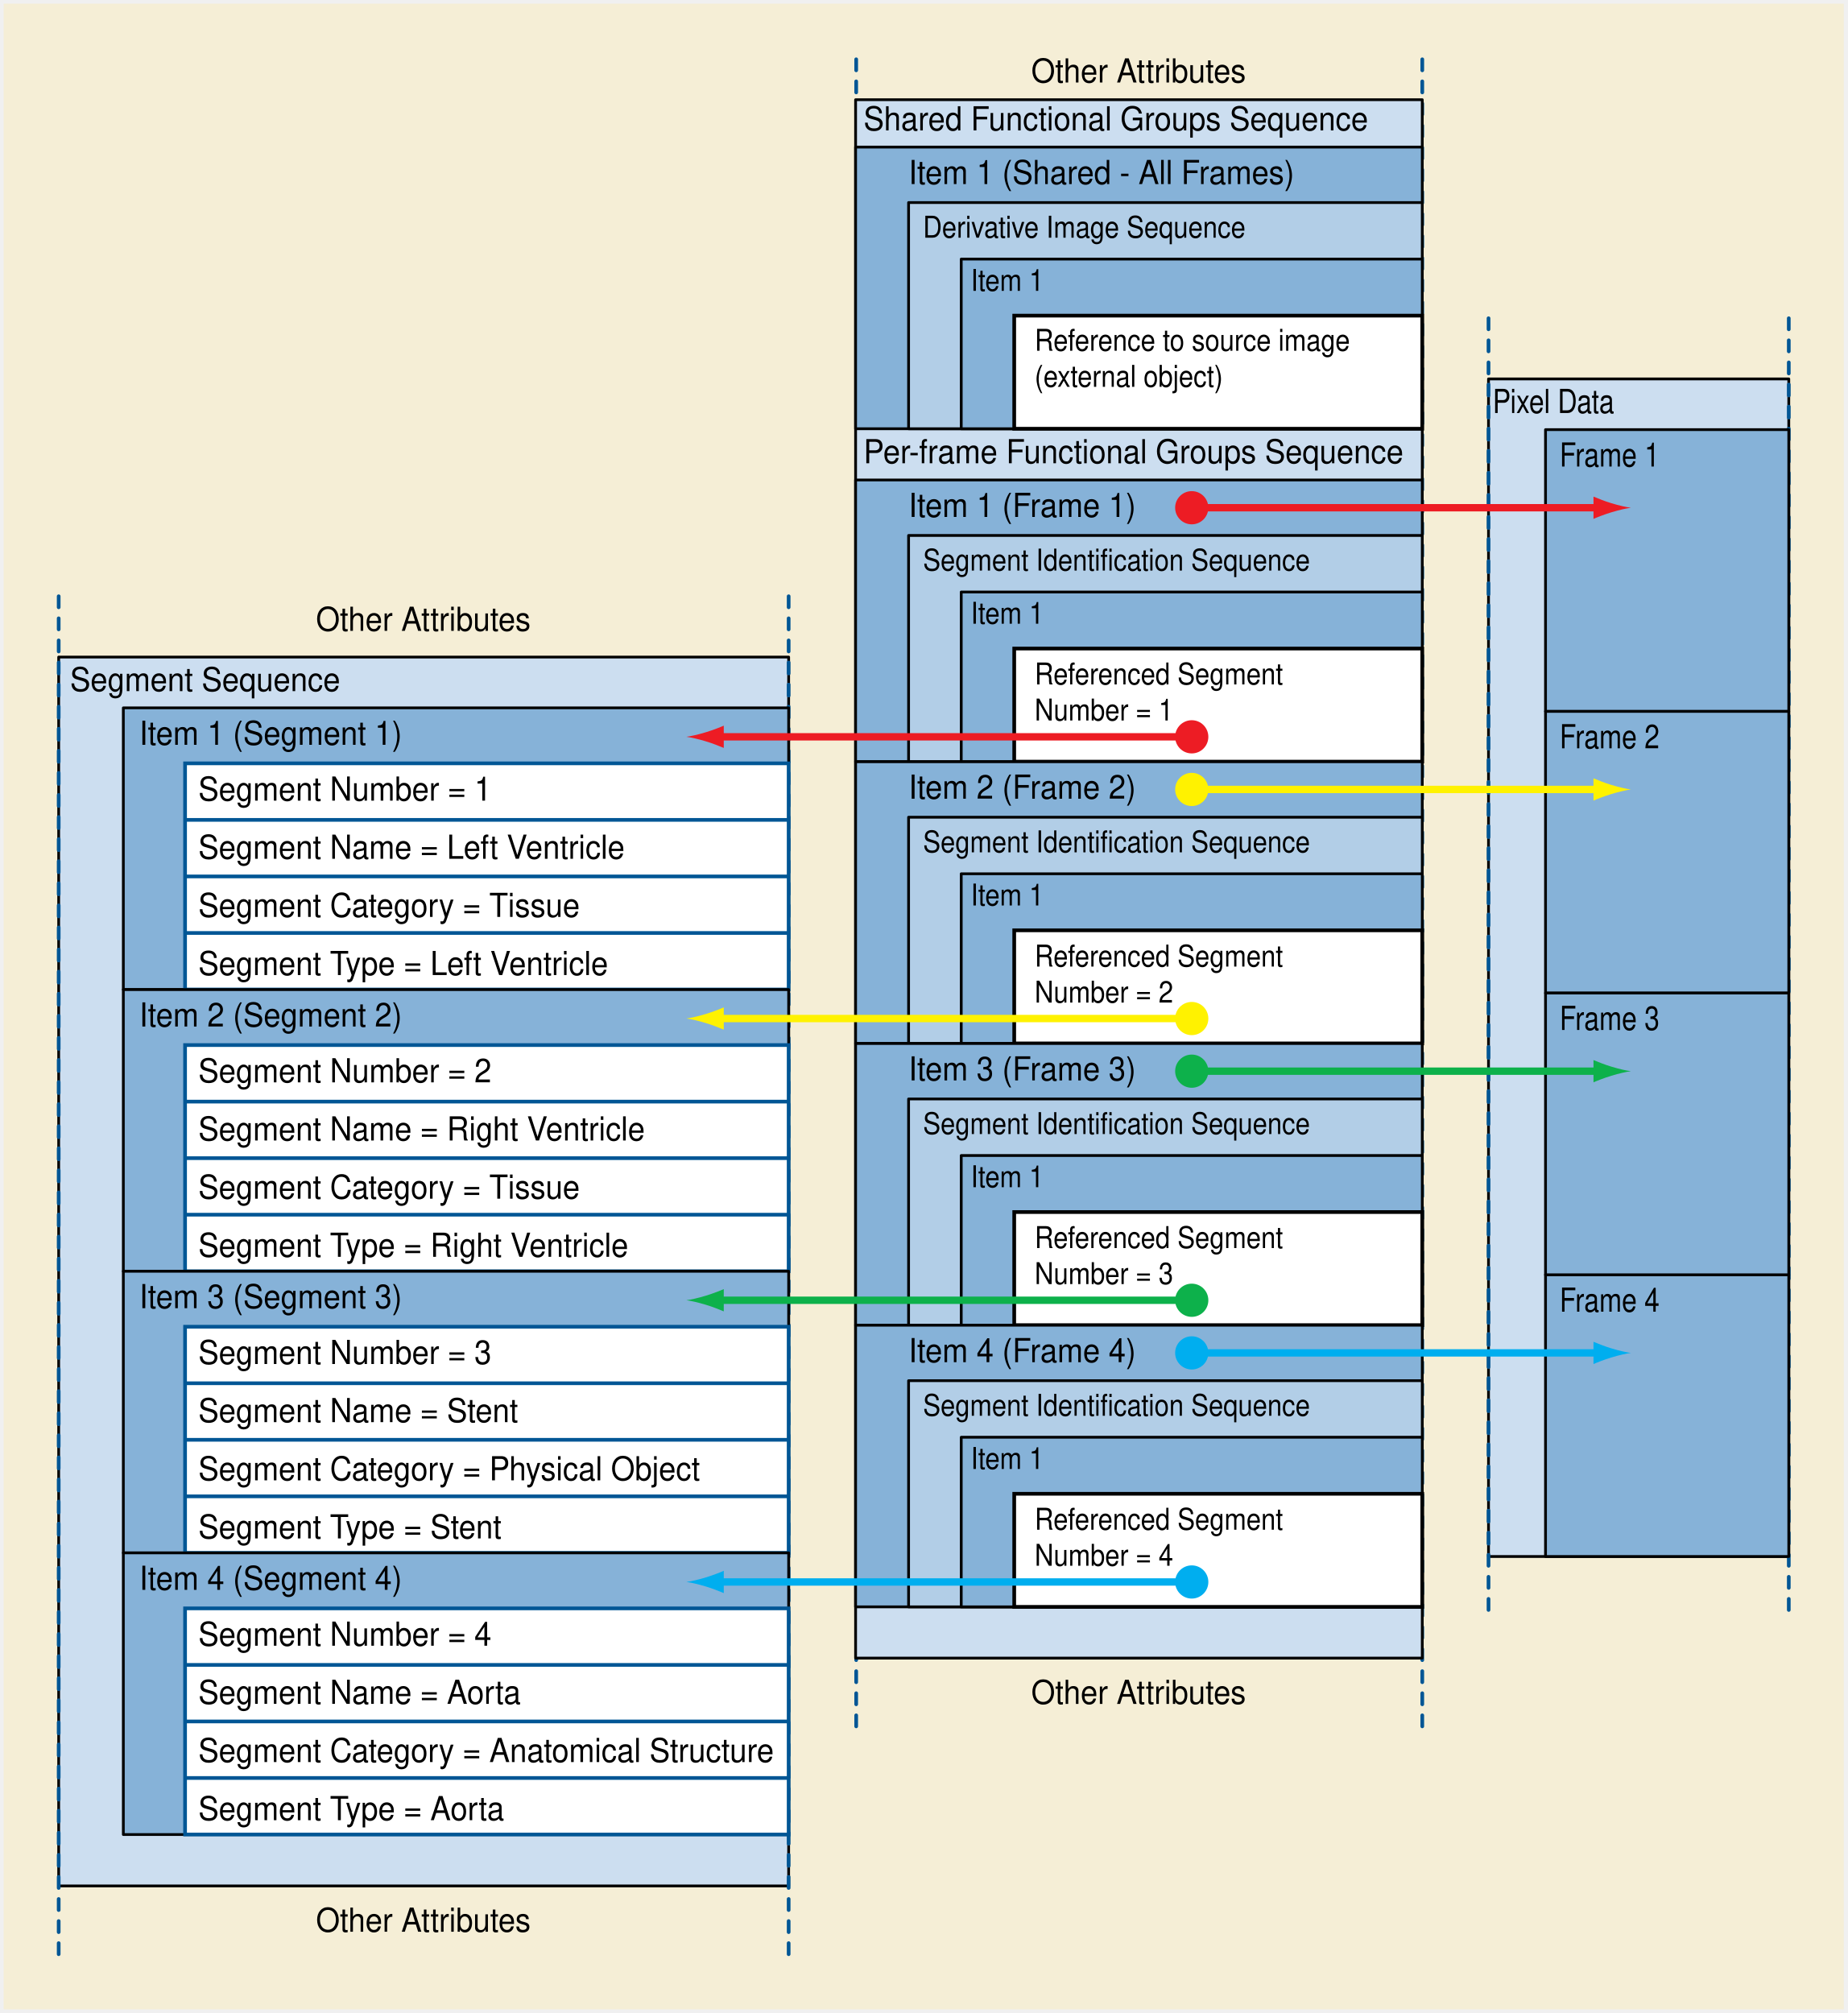
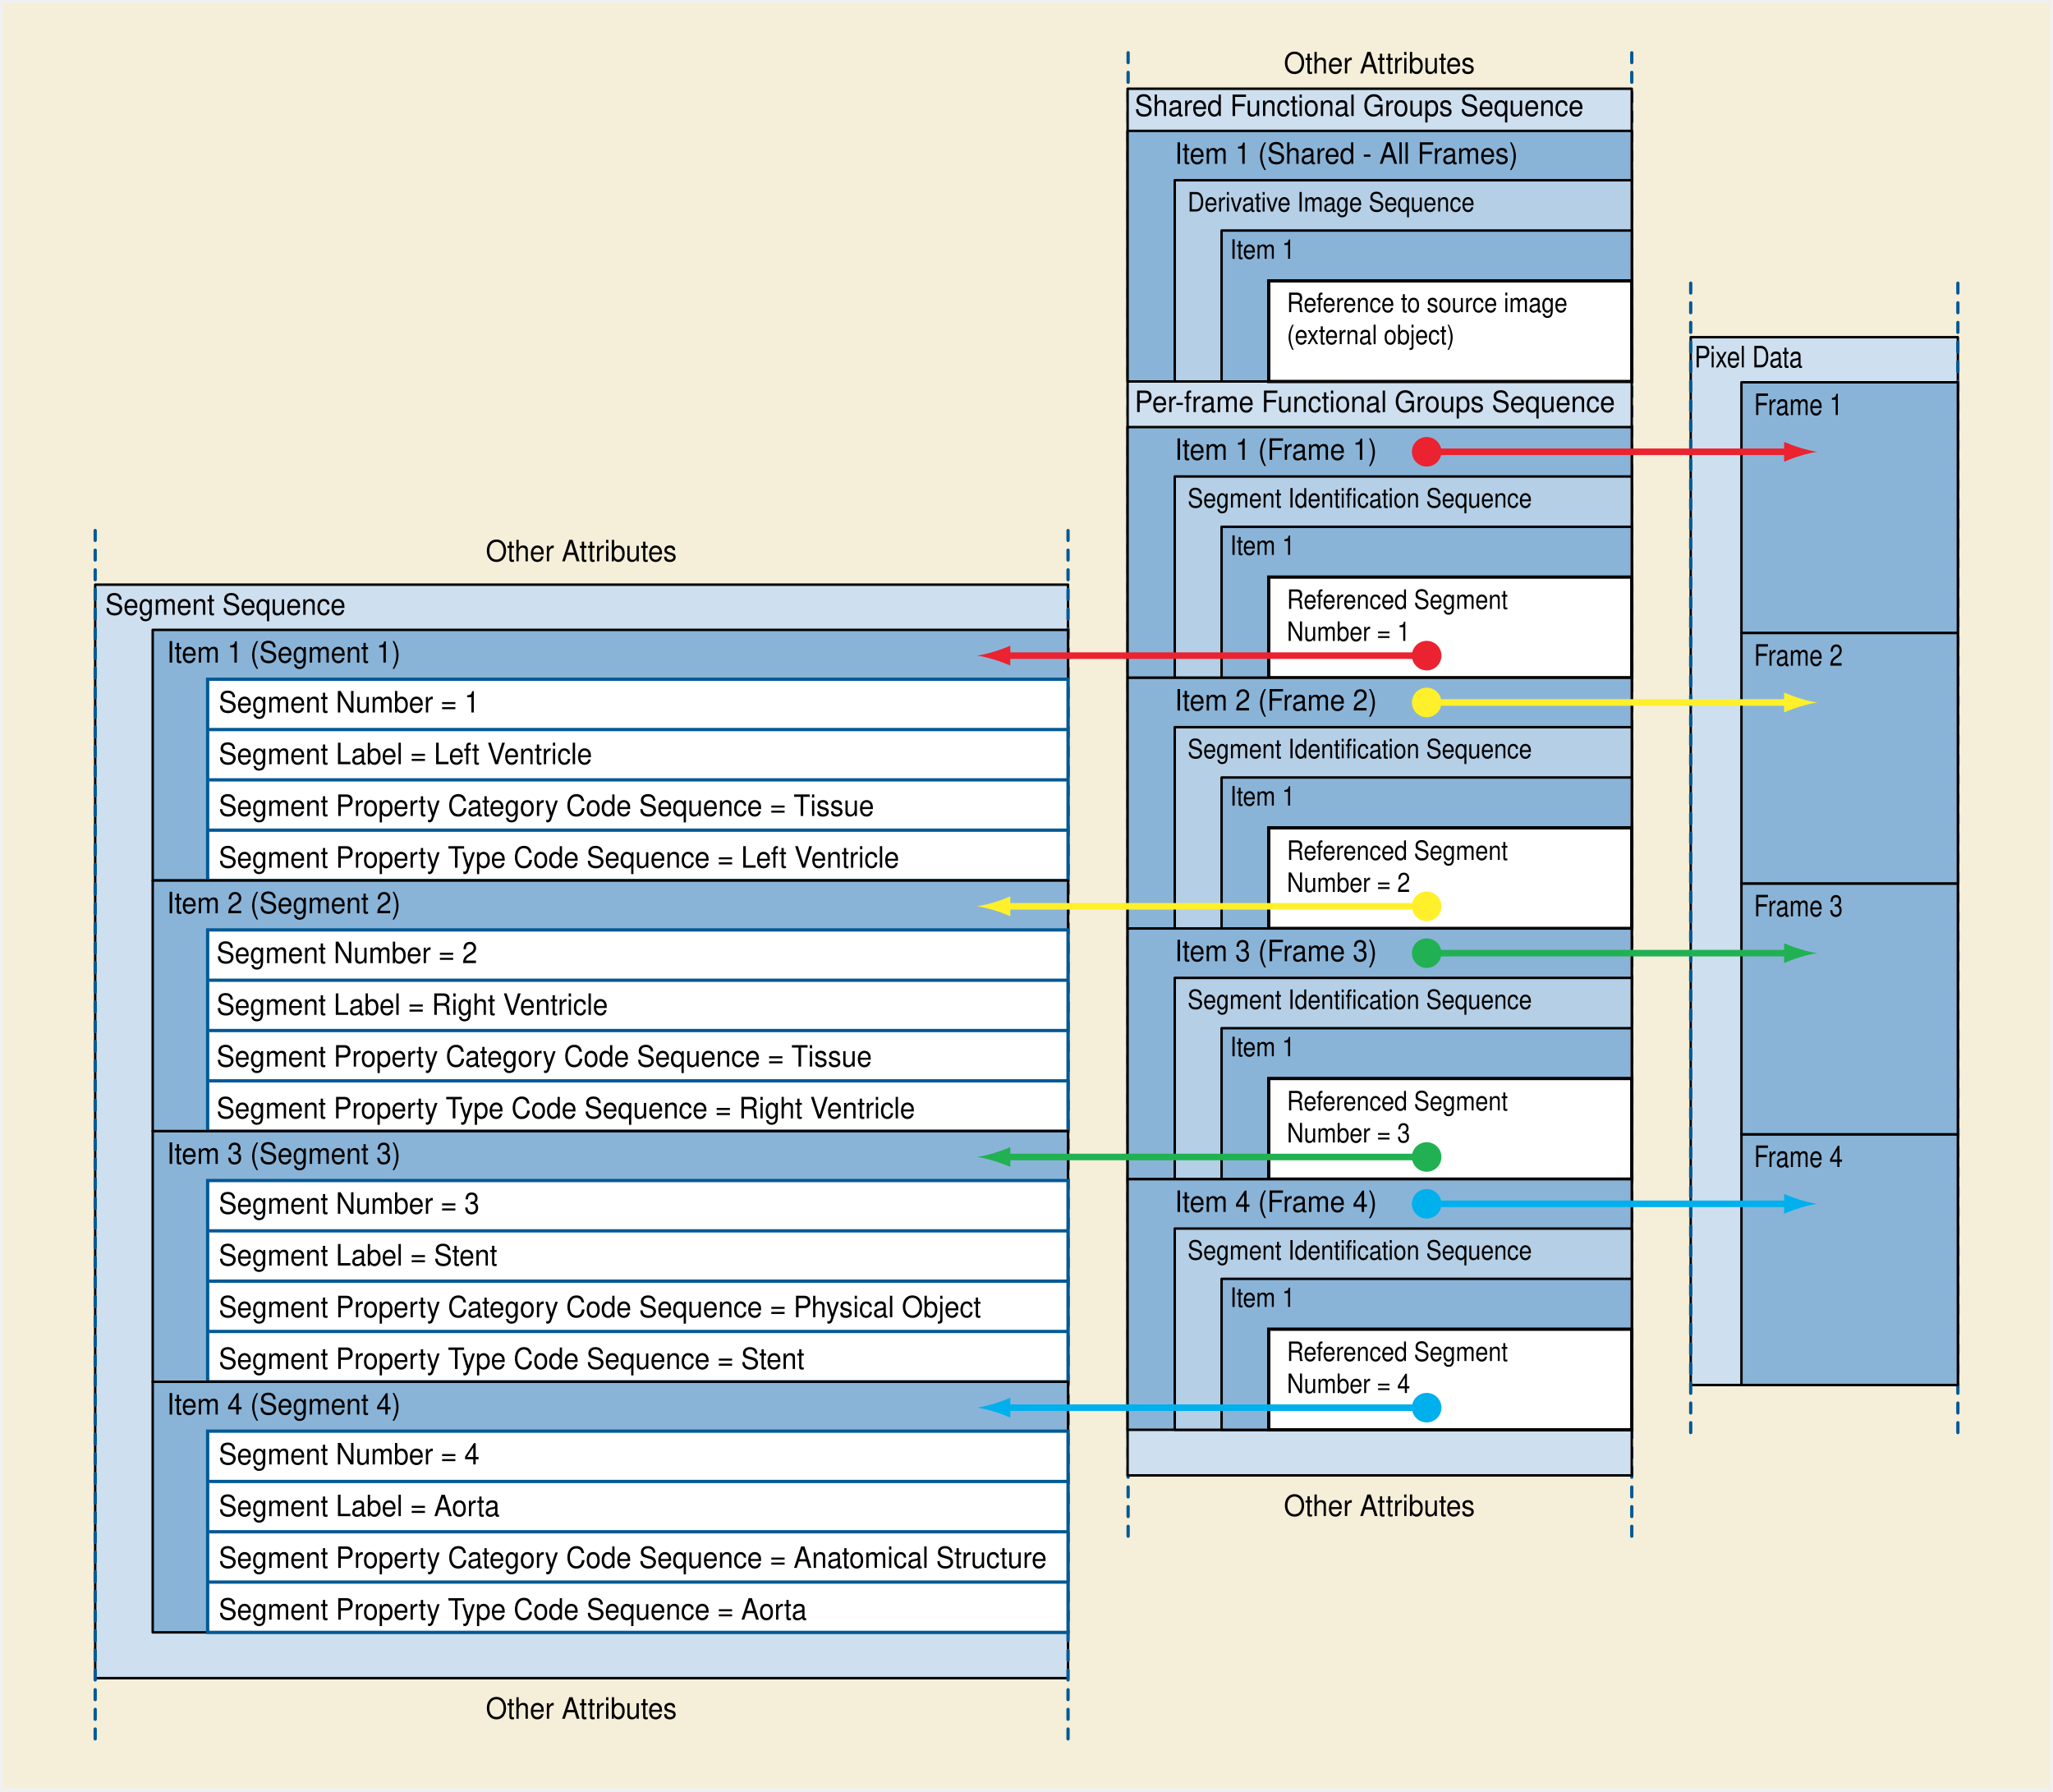
- <svg xmlns="http://www.w3.org/2000/svg" version="1.1" id="Layer_1" x="0px" y="0px" width="502px" height="547px" viewBox="0 0 502 547" enable-background="new 0 0 502 547" xml:space="preserve">
+ <svg xmlns="http://www.w3.org/2000/svg" version="1.1" id="Layer_1" x="0px" y="0px" width="627px" height="547px" viewBox="0 0 627 547" enable-background="new 0 0 627 547" xml:space="preserve">
  <defs>
    <style type="text/css">
	text {
	  font-family: Helvetica, Verdana, ArialUnicodeMS, san-serif
	}
	</style>
  </defs>
  <g>
   </g>
  <g>
-     <rect x="1" y="1" fill="#F5EED6" width="500" height="545" />
+     <rect x="1" y="1" fill="#F5EED8" width="625" height="545" />
    <g>
-       <line fill="#4F8ABE" stroke="#005695" stroke-linecap="round" stroke-linejoin="round" stroke-miterlimit="1" stroke-dasharray="3" x1="386.465" y1="469.111" x2="386.465" y2="15.979" />
-       <line fill="#4F8ABE" stroke="#005695" stroke-linecap="round" stroke-linejoin="round" stroke-miterlimit="1" stroke-dasharray="3" x1="232.646" y1="469.111" x2="232.646" y2="15.979" />
-       <rect x="232.485" y="27.099" fill="#CCDEF0" stroke="#010101" stroke-width="0.75" stroke-linecap="round" stroke-linejoin="round" stroke-miterlimit="1" width="153.979" height="423.466" />
-       <rect x="234.649" y="28.987" fill="none" width="151.691" height="8.51" />
-       <text transform="matrix(0.9288 0 0 1 234.6494 35.4297)" font-size="9">Shared Functional Groups Sequence</text>
-       <rect x="232.485" y="39.965" fill="#86B2D8" stroke="#010101" stroke-width="0.75" stroke-linecap="round" stroke-linejoin="round" stroke-miterlimit="1" width="153.979" height="76.537" />
-       <rect x="246.884" y="55.04" fill="#B2CEE7" stroke="#010101" stroke-width="0.75" stroke-linecap="round" stroke-linejoin="round" stroke-miterlimit="1" width="139.581" height="61.462" />
-       <rect x="261.188" y="70.404" fill="#86B2D8" stroke="#010101" stroke-width="0.75" stroke-linecap="round" stroke-linejoin="round" stroke-miterlimit="1" width="125.277" height="46.098" />
-       <rect x="246.884" y="43.577" fill="none" width="139.581" height="8.511" />
-       <text transform="matrix(0.9288 0 0 1 246.8833 50.0181)" font-size="9">Item 1 (Shared - All Frames)</text>
-       <rect x="275.588" y="85.77" fill="#FFFFFF" stroke="#000000" width="110.877" height="30.732" />
-       <rect x="281.13" y="89.472" fill="none" width="103.894" height="18.125" />
-       <text transform="matrix(0.8793 0 0 1 281.1309 95.3125)">
+       <line fill="#538DBE" stroke="#005995" stroke-linecap="round" stroke-linejoin="round" stroke-miterlimit="1" stroke-dasharray="3" x1="498.356" y1="469.111" x2="498.356" y2="15.979" />
+       <line fill="#538DBE" stroke="#005995" stroke-linecap="round" stroke-linejoin="round" stroke-miterlimit="1" stroke-dasharray="3" x1="344.537" y1="469.111" x2="344.537" y2="15.979" />
+       <rect x="344.377" y="27.099" fill="#CEDFEF" stroke="#010101" stroke-width="0.75" stroke-linecap="round" stroke-linejoin="round" stroke-miterlimit="1" width="153.979" height="423.466" />
+       <rect x="346.541" y="28.987" fill="none" width="151.691" height="8.51" />
+       <text transform="matrix(0.9288 0 0 1 346.541 35.4297)" font-size="9">Shared Functional Groups Sequence</text>
+       <rect x="344.377" y="39.965" fill="#8AB4D7" stroke="#010101" stroke-width="0.75" stroke-linecap="round" stroke-linejoin="round" stroke-miterlimit="1" width="153.979" height="76.537" />
+       <rect x="358.775" y="55.04" fill="#B4CFE6" stroke="#010101" stroke-width="0.75" stroke-linecap="round" stroke-linejoin="round" stroke-miterlimit="1" width="139.581" height="61.462" />
+       <rect x="373.079" y="70.404" fill="#8AB4D7" stroke="#010101" stroke-width="0.75" stroke-linecap="round" stroke-linejoin="round" stroke-miterlimit="1" width="125.277" height="46.098" />
+       <rect x="358.775" y="43.577" fill="none" width="139.581" height="8.511" />
+       <text transform="matrix(0.9288 0 0 1 358.7754 50.0181)" font-size="9">Item 1 (Shared - All Frames)</text>
+       <rect x="387.479" y="85.77" fill="#FFFFFF" stroke="#000000" width="110.877" height="30.732" />
+       <rect x="393.021" y="89.472" fill="none" width="103.894" height="18.125" />
+       <text transform="matrix(0.8793 0 0 1 393.0215 95.3125)">
        <tspan x="0" y="0" font-size="8.159">Reference to source image </tspan>
        <tspan x="0" y="9.791" font-size="8.159">(external object)</tspan>
      </text>
-       <rect x="263.791" y="73.189" fill="none" width="121.71" height="7.715" />
-       <text transform="matrix(0.8793 0 0 1 263.791 79.0293)" font-size="8.159">Item 1</text>
-       <rect x="250.802" y="58.744" fill="none" width="135.663" height="7.716" />
-       <text transform="matrix(0.8793 0 0 1 250.8022 64.5835)" font-size="8.159">Derivative Image Sequence</text>
-       <rect x="266.996" y="15.979" fill="none" width="84.958" height="8.51" />
-       <text transform="matrix(0.9288 0 0 1 280.2051 22.4199)" font-size="9">Other Attributes</text>
-       <rect x="266.997" y="456.574" fill="none" width="84.957" height="8.51" />
-       <text transform="matrix(0.9288 0 0 1 280.2051 463.0039)" font-size="9">Other Attributes</text>
-       <rect x="234.649" y="119.45" fill="none" width="151.688" height="8.51" />
-       <text transform="matrix(0.9288 0 0 1 234.6494 125.8809)" font-size="9">Per-frame Functional Groups Sequence</text>
-       <rect x="232.485" y="130.428" fill="#86B2D8" stroke="#010101" stroke-width="0.75" stroke-linecap="round" stroke-linejoin="round" stroke-miterlimit="1" width="153.979" height="76.536" />
-       <rect x="246.884" y="145.503" fill="#B2CEE7" stroke="#010101" stroke-width="0.75" stroke-linecap="round" stroke-linejoin="round" stroke-miterlimit="1" width="139.581" height="61.461" />
-       <rect x="261.188" y="160.867" fill="#86B2D8" stroke="#010101" stroke-width="0.75" stroke-linecap="round" stroke-linejoin="round" stroke-miterlimit="1" width="125.277" height="46.097" />
-       <rect x="246.884" y="134.039" fill="none" width="139.581" height="8.511" />
-       <text transform="matrix(0.9288 0 0 1 246.8833 140.4702)" font-size="9">Item 1 (Frame 1)</text>
-       <rect x="275.588" y="176.231" fill="#FFFFFF" stroke="#000000" width="110.877" height="30.732" />
-       <rect x="281.13" y="180.158" fill="none" width="83.516" height="21.006" />
-       <text transform="matrix(0.8793 0 0 1 281.1309 185.9863)">
+       <rect x="375.683" y="73.189" fill="none" width="121.71" height="7.715" />
+       <text transform="matrix(0.8793 0 0 1 375.6826 79.0293)" font-size="8.159">Item 1</text>
+       <rect x="362.693" y="58.744" fill="none" width="135.663" height="7.716" />
+       <text transform="matrix(0.8793 0 0 1 362.6934 64.5835)" font-size="8.159">Derivative Image Sequence</text>
+       <rect x="378.888" y="15.979" fill="none" width="84.958" height="8.51" />
+       <text transform="matrix(0.9288 0 0 1 392.0977 22.4199)" font-size="9">Other Attributes</text>
+       <rect x="378.889" y="456.574" fill="none" width="84.957" height="8.51" />
+       <text transform="matrix(0.9288 0 0 1 392.0977 462.9551)" font-size="9">Other Attributes</text>
+       <rect x="346.541" y="119.45" fill="none" width="151.688" height="8.51" />
+       <text transform="matrix(0.9288 0 0 1 346.541 125.833)" font-size="9">Per-frame Functional Groups Sequence</text>
+       <rect x="344.377" y="130.428" fill="#8AB4D7" stroke="#010101" stroke-width="0.75" stroke-linecap="round" stroke-linejoin="round" stroke-miterlimit="1" width="153.979" height="76.536" />
+       <rect x="358.775" y="145.503" fill="#B4CFE6" stroke="#010101" stroke-width="0.75" stroke-linecap="round" stroke-linejoin="round" stroke-miterlimit="1" width="139.581" height="61.461" />
+       <rect x="373.079" y="160.867" fill="#8AB4D7" stroke="#010101" stroke-width="0.75" stroke-linecap="round" stroke-linejoin="round" stroke-miterlimit="1" width="125.277" height="46.097" />
+       <rect x="358.775" y="134.039" fill="none" width="139.581" height="8.511" />
+       <text transform="matrix(0.9288 0 0 1 358.7754 140.4224)" font-size="9">Item 1 (Frame 1)</text>
+       <rect x="387.479" y="176.231" fill="#FFFFFF" stroke="#000000" width="110.877" height="30.732" />
+       <rect x="393.021" y="180.158" fill="none" width="83.516" height="21.006" />
+       <text transform="matrix(0.8793 0 0 1 393.0215 185.9385)">
        <tspan x="0" y="0" font-size="8.159">Referenced Segment </tspan>
        <tspan x="0" y="9.791" font-size="8.159">Number = 1</tspan>
      </text>
-       <rect x="263.791" y="163.652" fill="none" width="121.71" height="7.716" />
-       <text transform="matrix(0.8793 0 0 1 263.791 169.481)" font-size="8.159">Item 1</text>
-       <rect x="250.802" y="149.207" fill="none" width="135.663" height="7.716" />
-       <text transform="matrix(0.8793 0 0 1 250.8022 155.0356)" font-size="8.159">Segment Identification Sequence</text>
-       <rect x="232.485" y="206.985" fill="#86B2D8" stroke="#010101" stroke-width="0.75" stroke-linecap="round" stroke-linejoin="round" stroke-miterlimit="1" width="153.979" height="76.544" />
-       <rect x="246.884" y="222.065" fill="#B2CEE7" stroke="#010101" stroke-width="0.75" stroke-linecap="round" stroke-linejoin="round" stroke-miterlimit="1" width="139.581" height="61.464" />
-       <rect x="261.188" y="237.433" fill="#86B2D8" stroke="#010101" stroke-width="0.75" stroke-linecap="round" stroke-linejoin="round" stroke-miterlimit="1" width="125.277" height="46.097" />
-       <rect x="246.884" y="210.598" fill="none" width="139.581" height="8.513" />
-       <text transform="matrix(0.9288 0 0 1 246.8833 217.0288)" font-size="9">Item 2 (Frame 2)</text>
-       <rect x="275.588" y="252.8" fill="#FFFFFF" stroke="#000000" width="110.877" height="30.729" />
-       <rect x="281.13" y="256.812" fill="none" width="75.581" height="23.924" />
-       <text transform="matrix(0.8793 0 0 1 281.1309 262.6401)">
+       <rect x="375.683" y="163.652" fill="none" width="121.71" height="7.716" />
+       <text transform="matrix(0.8793 0 0 1 375.6826 169.4331)" font-size="8.159">Item 1</text>
+       <rect x="362.693" y="149.207" fill="none" width="135.663" height="7.716" />
+       <text transform="matrix(0.8793 0 0 1 362.6934 154.9878)" font-size="8.159">Segment Identification Sequence</text>
+       <rect x="344.377" y="206.985" fill="#8AB4D7" stroke="#010101" stroke-width="0.75" stroke-linecap="round" stroke-linejoin="round" stroke-miterlimit="1" width="153.979" height="76.544" />
+       <rect x="358.775" y="222.065" fill="#B4CFE6" stroke="#010101" stroke-width="0.75" stroke-linecap="round" stroke-linejoin="round" stroke-miterlimit="1" width="139.581" height="61.464" />
+       <rect x="373.079" y="237.433" fill="#8AB4D7" stroke="#010101" stroke-width="0.75" stroke-linecap="round" stroke-linejoin="round" stroke-miterlimit="1" width="125.277" height="46.097" />
+       <rect x="358.775" y="210.598" fill="none" width="139.581" height="8.513" />
+       <text transform="matrix(0.9288 0 0 1 358.7754 216.981)" font-size="9">Item 2 (Frame 2)</text>
+       <rect x="387.479" y="252.8" fill="#FFFFFF" stroke="#000000" width="110.877" height="30.729" />
+       <rect x="393.021" y="256.812" fill="none" width="75.581" height="23.924" />
+       <text transform="matrix(0.8793 0 0 1 393.0215 262.5923)">
        <tspan x="0" y="0" font-size="8.159">Referenced Segment </tspan>
        <tspan x="0" y="9.791" font-size="8.159">Number = 2</tspan>
      </text>
-       <rect x="263.791" y="240.22" fill="none" width="121.71" height="7.715" />
-       <text transform="matrix(0.8793 0 0 1 263.791 246.0483)" font-size="8.159">Item 1</text>
-       <rect x="250.802" y="225.771" fill="none" width="135.663" height="7.716" />
-       <text transform="matrix(0.8793 0 0 1 250.8022 231.5996)" font-size="8.159">Segment Identification Sequence</text>
-       <rect x="232.485" y="283.551" fill="#86B2D8" stroke="#010101" stroke-width="0.75" stroke-linecap="round" stroke-linejoin="round" stroke-miterlimit="1" width="153.979" height="76.533" />
-       <rect x="246.884" y="298.625" fill="#B2CEE7" stroke="#010101" stroke-width="0.75" stroke-linecap="round" stroke-linejoin="round" stroke-miterlimit="1" width="139.581" height="61.459" />
-       <rect x="261.188" y="313.99" fill="#86B2D8" stroke="#010101" stroke-width="0.75" stroke-linecap="round" stroke-linejoin="round" stroke-miterlimit="1" width="125.277" height="46.094" />
-       <rect x="246.884" y="287.162" fill="none" width="139.581" height="8.51" />
-       <text transform="matrix(0.9288 0 0 1 246.8833 293.5918)" font-size="9">Item 3 (Frame 3)</text>
-       <rect x="275.588" y="329.355" fill="#FFFFFF" stroke="#000000" width="110.877" height="30.729" />
-       <rect x="281.13" y="333.305" fill="none" width="75.658" height="20.717" />
-       <text transform="matrix(0.8793 0 0 1 281.1309 339.1328)">
+       <rect x="375.683" y="240.22" fill="none" width="121.71" height="7.715" />
+       <text transform="matrix(0.8793 0 0 1 375.6826 246.0005)" font-size="8.159">Item 1</text>
+       <rect x="362.693" y="225.771" fill="none" width="135.663" height="7.716" />
+       <text transform="matrix(0.8793 0 0 1 362.6934 231.5518)" font-size="8.159">Segment Identification Sequence</text>
+       <rect x="344.377" y="283.551" fill="#8AB4D7" stroke="#010101" stroke-width="0.75" stroke-linecap="round" stroke-linejoin="round" stroke-miterlimit="1" width="153.979" height="76.533" />
+       <rect x="358.775" y="298.625" fill="#B4CFE6" stroke="#010101" stroke-width="0.75" stroke-linecap="round" stroke-linejoin="round" stroke-miterlimit="1" width="139.581" height="61.459" />
+       <rect x="373.079" y="313.99" fill="#8AB4D7" stroke="#010101" stroke-width="0.75" stroke-linecap="round" stroke-linejoin="round" stroke-miterlimit="1" width="125.277" height="46.094" />
+       <rect x="358.775" y="287.162" fill="none" width="139.581" height="8.51" />
+       <text transform="matrix(0.9288 0 0 1 358.7754 293.5439)" font-size="9">Item 3 (Frame 3)</text>
+       <rect x="387.479" y="329.355" fill="#FFFFFF" stroke="#000000" width="110.877" height="30.729" />
+       <rect x="393.021" y="333.305" fill="none" width="75.658" height="20.717" />
+       <text transform="matrix(0.8793 0 0 1 393.0215 339.085)">
        <tspan x="0" y="0" font-size="8.159">Referenced Segment </tspan>
        <tspan x="0" y="9.791" font-size="8.159">Number = 3</tspan>
      </text>
-       <rect x="263.791" y="316.775" fill="none" width="121.71" height="7.715" />
-       <text transform="matrix(0.8793 0 0 1 263.791 322.6035)" font-size="8.159">Item 1</text>
-       <rect x="250.802" y="302.33" fill="none" width="135.663" height="7.715" />
-       <text transform="matrix(0.8793 0 0 1 250.8022 308.1582)" font-size="8.159">Segment Identification Sequence</text>
-       <rect x="232.485" y="360.105" fill="#86B2D8" stroke="#010101" stroke-width="0.75" stroke-linecap="round" stroke-linejoin="round" stroke-miterlimit="1" width="153.979" height="76.533" />
-       <rect x="246.884" y="375.18" fill="#B2CEE7" stroke="#010101" stroke-width="0.75" stroke-linecap="round" stroke-linejoin="round" stroke-miterlimit="1" width="139.581" height="61.459" />
-       <rect x="261.188" y="390.545" fill="#86B2D8" stroke="#010101" stroke-width="0.75" stroke-linecap="round" stroke-linejoin="round" stroke-miterlimit="1" width="125.277" height="46.094" />
-       <rect x="246.884" y="363.717" fill="none" width="139.581" height="8.51" />
-       <text transform="matrix(0.9288 0 0 1 246.8833 370.1465)" font-size="9">Item 4 (Frame 4)</text>
-       <rect x="275.588" y="405.91" fill="#FFFFFF" stroke="#000000" width="110.877" height="30.729" />
-       <rect x="281.13" y="409.842" fill="none" width="76.235" height="19.779" />
-       <text transform="matrix(0.8793 0 0 1 281.1309 415.6699)">
+       <rect x="375.683" y="316.775" fill="none" width="121.71" height="7.715" />
+       <text transform="matrix(0.8793 0 0 1 375.6826 322.5547)" font-size="8.159">Item 1</text>
+       <rect x="362.693" y="302.33" fill="none" width="135.663" height="7.715" />
+       <text transform="matrix(0.8793 0 0 1 362.6934 308.1094)" font-size="8.159">Segment Identification Sequence</text>
+       <rect x="344.377" y="360.105" fill="#8AB4D7" stroke="#010101" stroke-width="0.75" stroke-linecap="round" stroke-linejoin="round" stroke-miterlimit="1" width="153.979" height="76.533" />
+       <rect x="358.775" y="375.18" fill="#B4CFE6" stroke="#010101" stroke-width="0.75" stroke-linecap="round" stroke-linejoin="round" stroke-miterlimit="1" width="139.581" height="61.459" />
+       <rect x="373.079" y="390.545" fill="#8AB4D7" stroke="#010101" stroke-width="0.75" stroke-linecap="round" stroke-linejoin="round" stroke-miterlimit="1" width="125.277" height="46.094" />
+       <rect x="358.775" y="363.717" fill="none" width="139.581" height="8.51" />
+       <text transform="matrix(0.9288 0 0 1 358.7754 370.0986)" font-size="9">Item 4 (Frame 4)</text>
+       <rect x="387.479" y="405.91" fill="#FFFFFF" stroke="#000000" width="110.877" height="30.729" />
+       <rect x="393.021" y="409.842" fill="none" width="76.235" height="19.779" />
+       <text transform="matrix(0.8793 0 0 1 393.0215 415.6221)">
        <tspan x="0" y="0" font-size="8.159">Referenced Segment </tspan>
        <tspan x="0" y="9.791" font-size="8.159">Number = 4</tspan>
      </text>
-       <rect x="263.791" y="393.33" fill="none" width="121.71" height="7.715" />
-       <text transform="matrix(0.8793 0 0 1 263.791 399.1582)" font-size="8.159">Item 1</text>
-       <rect x="250.802" y="378.885" fill="none" width="135.663" height="7.715" />
-       <text transform="matrix(0.8793 0 0 1 250.8022 384.7129)" font-size="8.159">Segment Identification Sequence</text>
-       <rect x="404.465" y="102.97" fill="#CCDEF0" stroke="#010101" stroke-width="0.75" stroke-linecap="round" stroke-linejoin="round" stroke-miterlimit="1" width="81.591" height="319.987" />
-       <line fill="#4F8ABE" stroke="#005695" stroke-linecap="round" stroke-linejoin="round" stroke-miterlimit="1" stroke-dasharray="3" x1="486.056" y1="437.479" x2="486.056" y2="85.829" />
-       <line fill="#4F8ABE" stroke="#005695" stroke-linecap="round" stroke-linejoin="round" stroke-miterlimit="1" stroke-dasharray="3" x1="404.465" y1="437.477" x2="404.465" y2="85.829" />
-       <rect x="405.597" y="105.799" fill="none" width="80.459" height="8.51" />
-       <text transform="matrix(0.8191 0 0 1 405.5977 112.2305)" font-size="9">Pixel Data</text>
-       <rect x="419.955" y="116.747" fill="#86B2D8" stroke="#010101" stroke-width="0.75" stroke-linecap="round" stroke-linejoin="round" stroke-miterlimit="1" width="66.101" height="76.56" />
-       <rect x="423.781" y="120.347" fill="none" width="62.274" height="8.511" />
-       <text transform="matrix(0.8191 0 0 1 423.7812 126.7783)" font-size="9">Frame 1</text>
-       <rect x="419.955" y="193.307" fill="#86B2D8" stroke="#010101" stroke-width="0.75" stroke-linecap="round" stroke-linejoin="round" stroke-miterlimit="1" width="66.101" height="76.54" />
-       <rect x="423.781" y="196.908" fill="none" width="62.274" height="8.51" />
-       <text transform="matrix(0.8191 0 0 1 423.7812 203.3379)" font-size="9">Frame 2</text>
-       <rect x="419.955" y="346.402" fill="#86B2D8" stroke="#010101" stroke-width="0.75" stroke-linecap="round" stroke-linejoin="round" stroke-miterlimit="1" width="66.101" height="76.555" />
-       <rect x="423.781" y="350.002" fill="none" width="62.274" height="8.51" />
-       <text transform="matrix(0.8191 0 0 1 423.7812 356.4316)" font-size="9">Frame 4</text>
-       <rect x="419.955" y="269.847" fill="#86B2D8" stroke="#010101" stroke-width="0.75" stroke-linecap="round" stroke-linejoin="round" stroke-miterlimit="1" width="66.101" height="76.556" />
-       <rect x="423.781" y="273.447" fill="none" width="62.274" height="8.51" />
-       <text transform="matrix(0.8191 0 0 1 423.7812 279.877)" font-size="9">Frame 3</text>
-       <rect x="15.945" y="178.544" fill="#CCDEF0" stroke="#010101" stroke-width="0.75" stroke-linecap="round" stroke-linejoin="round" stroke-miterlimit="1" width="198.351" height="333.931" />
-       <line fill="#4F8ABE" stroke="#005695" stroke-linecap="round" stroke-linejoin="round" stroke-miterlimit="1" stroke-dasharray="3" x1="214.296" y1="531.021" x2="214.296" y2="161.401" />
-       <line fill="#4F8ABE" stroke="#005695" stroke-linecap="round" stroke-linejoin="round" stroke-miterlimit="1" stroke-dasharray="3" x1="15.945" y1="531.021" x2="15.945" y2="161.401" />
-       <rect x="72.642" y="164.978" fill="none" width="84.957" height="8.51" />
-       <text transform="matrix(0.9288 0 0 1 85.8501 171.4189)" font-size="9">Other Attributes</text>
-       <rect x="72.642" y="518.484" fill="none" width="84.957" height="8.51" />
-       <text transform="matrix(0.9288 0 0 1 85.8501 524.9141)" font-size="9">Other Attributes</text>
-       <rect x="19.029" y="181.373" fill="none" width="195.457" height="8.511" />
-       <text transform="matrix(0.9288 0 0 1 19.0288 187.8037)" font-size="9">Segment Sequence</text>
-       <rect x="33.512" y="192.351" fill="#86B2D8" stroke="#010101" stroke-width="0.75" stroke-linecap="round" stroke-linejoin="round" stroke-miterlimit="1" width="180.784" height="76.533" />
-       <rect x="37.851" y="195.962" fill="none" width="176.445" height="8.511" />
-       <text transform="matrix(0.9288 0 0 1 37.8506 202.3931)" font-size="9">Item 1 (Segment 1)</text>
-       <rect x="50.289" y="207.426" fill="#FFFFFF" stroke="#005695" width="164.007" height="61.458" />
-       <line fill="#FFFFFF" stroke="#005695" x1="50.289" y1="253.519" x2="214.296" y2="253.519" />
-       <line fill="#FFFFFF" stroke="#005695" x1="50.289" y1="238.155" x2="214.296" y2="238.155" />
-       <line fill="#FFFFFF" stroke="#005695" x1="50.289" y1="222.79" x2="214.296" y2="222.79" />
-       <rect x="53.889" y="211.13" fill="none" width="160.407" height="56.672" />
-       <text transform="matrix(0.9288 0 0 1 53.8887 217.5601)">
+       <rect x="375.683" y="393.33" fill="none" width="121.71" height="7.715" />
+       <text transform="matrix(0.8793 0 0 1 375.6826 399.1094)" font-size="8.159">Item 1</text>
+       <rect x="362.693" y="378.885" fill="none" width="135.663" height="7.715" />
+       <text transform="matrix(0.8793 0 0 1 362.6934 384.6641)" font-size="8.159">Segment Identification Sequence</text>
+       <rect x="516.356" y="102.97" fill="#CEDFEF" stroke="#010101" stroke-width="0.75" stroke-linecap="round" stroke-linejoin="round" stroke-miterlimit="1" width="81.591" height="319.987" />
+       <line fill="#538DBE" stroke="#005995" stroke-linecap="round" stroke-linejoin="round" stroke-miterlimit="1" stroke-dasharray="3" x1="597.947" y1="437.479" x2="597.947" y2="85.829" />
+       <line fill="#538DBE" stroke="#005995" stroke-linecap="round" stroke-linejoin="round" stroke-miterlimit="1" stroke-dasharray="3" x1="516.356" y1="437.477" x2="516.356" y2="85.829" />
+       <rect x="517.488" y="105.799" fill="none" width="80.459" height="8.51" />
+       <text transform="matrix(0.8191 0 0 1 517.4883 112.1826)" font-size="9">Pixel Data</text>
+       <rect x="531.847" y="116.747" fill="#8AB4D7" stroke="#010101" stroke-width="0.75" stroke-linecap="round" stroke-linejoin="round" stroke-miterlimit="1" width="66.101" height="76.56" />
+       <rect x="535.673" y="120.347" fill="none" width="62.274" height="8.511" />
+       <text transform="matrix(0.8191 0 0 1 535.6738 126.7305)" font-size="9">Frame 1</text>
+       <rect x="531.847" y="193.307" fill="#8AB4D7" stroke="#010101" stroke-width="0.75" stroke-linecap="round" stroke-linejoin="round" stroke-miterlimit="1" width="66.101" height="76.54" />
+       <rect x="535.673" y="196.908" fill="none" width="62.274" height="8.51" />
+       <text transform="matrix(0.8191 0 0 1 535.6738 203.29)" font-size="9">Frame 2</text>
+       <rect x="531.847" y="346.402" fill="#8AB4D7" stroke="#010101" stroke-width="0.75" stroke-linecap="round" stroke-linejoin="round" stroke-miterlimit="1" width="66.101" height="76.555" />
+       <rect x="535.673" y="350.002" fill="none" width="62.274" height="8.51" />
+       <text transform="matrix(0.8191 0 0 1 535.6738 356.3838)" font-size="9">Frame 4</text>
+       <rect x="531.847" y="269.847" fill="#8AB4D7" stroke="#010101" stroke-width="0.75" stroke-linecap="round" stroke-linejoin="round" stroke-miterlimit="1" width="66.101" height="76.556" />
+       <rect x="535.673" y="273.447" fill="none" width="62.274" height="8.51" />
+       <text transform="matrix(0.8191 0 0 1 535.6738 279.8291)" font-size="9">Frame 3</text>
+       <rect x="29.071" y="178.544" fill="#CEDFEF" stroke="#010101" stroke-width="0.75" stroke-linecap="round" stroke-linejoin="round" stroke-miterlimit="1" width="297.116" height="333.931" />
+       <line fill="#538DBE" stroke="#005995" stroke-linecap="round" stroke-linejoin="round" stroke-miterlimit="1" stroke-dasharray="3" x1="326.188" y1="531.021" x2="326.188" y2="161.401" />
+       <line fill="#538DBE" stroke="#005995" stroke-linecap="round" stroke-linejoin="round" stroke-miterlimit="1" stroke-dasharray="3" x1="29.071" y1="531.021" x2="29.071" y2="161.401" />
+       <rect x="135.169" y="164.978" fill="none" width="84.957" height="8.51" />
+       <text transform="matrix(0.9288 0 0 1 148.3594 171.4189)" font-size="9">Other Attributes</text>
+       <rect x="135.169" y="518.484" fill="none" width="84.957" height="8.51" />
+       <text transform="matrix(0.9288 0 0 1 148.3594 524.8662)" font-size="9">Other Attributes</text>
+       <rect x="32.155" y="181.373" fill="none" width="195.457" height="8.511" />
+       <text transform="matrix(0.9288 0 0 1 32.1367 187.7559)" font-size="9">Segment Sequence</text>
+       <rect x="46.638" y="192.351" fill="#8AB4D7" stroke="#010101" stroke-width="0.75" stroke-linecap="round" stroke-linejoin="round" stroke-miterlimit="1" width="279.55" height="76.533" />
+       <rect x="50.977" y="195.962" fill="none" width="176.445" height="8.511" />
+       <text transform="matrix(0.9288 0 0 1 50.958 202.3452)" font-size="9">Item 1 (Segment 1)</text>
+       <rect x="63.415" y="207.426" fill="#FFFFFF" stroke="#005995" width="262.772" height="61.458" />
+       <line fill="#FFFFFF" stroke="#005995" x1="63.415" y1="253.519" x2="326.188" y2="253.519" />
+       <line fill="#FFFFFF" stroke="#005995" x1="63.415" y1="238.155" x2="326.188" y2="238.155" />
+       <line fill="#FFFFFF" stroke="#005995" x1="63.415" y1="222.79" x2="326.188" y2="222.79" />
+       <rect x="66.796" y="211.13" fill="none" width="259.391" height="56.672" />
+       <text transform="matrix(0.9288 0 0 1 66.7964 217.5728)">
        <tspan x="0" y="0" font-size="9">Segment Number = 1</tspan>
-         <tspan x="0" y="15.8" font-size="9">Segment Name = Left Ventricle</tspan>
-         <tspan x="0" y="31.6" font-size="9">Segment Category = Tissue</tspan>
-         <tspan x="0" y="47.4" font-size="9">Segment Type = Left Ventricle</tspan>
-       </text>
-       <rect x="33.512" y="268.903" fill="#86B2D8" stroke="#010101" stroke-width="0.75" stroke-linecap="round" stroke-linejoin="round" stroke-miterlimit="1" width="180.784" height="76.534" />
-       <rect x="37.851" y="272.515" fill="none" width="176.445" height="8.512" />
-       <text transform="matrix(0.9288 0 0 1 37.8506 278.9463)" font-size="9">Item 2 (Segment 2)</text>
-       <rect x="50.289" y="283.98" fill="#FFFFFF" stroke="#005695" width="164.007" height="61.457" />
-       <line fill="#FFFFFF" stroke="#005695" x1="50.289" y1="330.072" x2="214.296" y2="330.072" />
-       <line fill="#FFFFFF" stroke="#005695" x1="50.289" y1="314.709" x2="214.296" y2="314.709" />
-       <line fill="#FFFFFF" stroke="#005695" x1="50.289" y1="299.344" x2="214.296" y2="299.344" />
-       <rect x="53.889" y="287.684" fill="none" width="160.407" height="56.672" />
-       <text transform="matrix(0.9288 0 0 1 53.8887 294.1152)">
+         <tspan x="0" y="15.8" font-size="9">Segment Label = Left Ventricle</tspan>
+         <tspan x="0" y="31.6" font-size="9">Segment Property Category Code Sequence = Tissue</tspan>
+         <tspan x="0" y="47.4" font-size="9">Segment Property Type Code Sequence = Left Ventricle</tspan>
+       </text>
+       <rect x="46.638" y="268.903" fill="#8AB4D7" stroke="#010101" stroke-width="0.75" stroke-linecap="round" stroke-linejoin="round" stroke-miterlimit="1" width="279.55" height="76.534" />
+       <rect x="50.977" y="272.515" fill="none" width="176.445" height="8.512" />
+       <text transform="matrix(0.9288 0 0 1 50.958 278.8984)" font-size="9">Item 2 (Segment 2)</text>
+       <rect x="63.415" y="283.98" fill="#FFFFFF" stroke="#005995" width="262.772" height="61.457" />
+       <line fill="#FFFFFF" stroke="#005995" x1="63.415" y1="330.072" x2="326.188" y2="330.072" />
+       <line fill="#FFFFFF" stroke="#005995" x1="63.415" y1="314.709" x2="326.188" y2="314.709" />
+       <line fill="#FFFFFF" stroke="#005995" x1="63.415" y1="299.344" x2="326.188" y2="299.344" />
+       <rect x="66.129" y="287.684" fill="none" width="260.058" height="56.672" />
+       <text transform="matrix(0.9288 0 0 1 66.1294 294.125)">
        <tspan x="0" y="0" font-size="9">Segment Number = 2</tspan>
-         <tspan x="0" y="15.799" font-size="9">Segment Name = Right Ventricle</tspan>
-         <tspan x="0" y="31.6" font-size="9">Segment Category = Tissue</tspan>
-         <tspan x="0" y="47.4" font-size="9">Segment Type = Right Ventricle</tspan>
-       </text>
-       <rect x="33.512" y="345.438" fill="#86B2D8" stroke="#010101" stroke-width="0.75" stroke-linecap="round" stroke-linejoin="round" stroke-miterlimit="1" width="180.784" height="76.533" />
-       <rect x="37.851" y="349.049" fill="none" width="176.445" height="8.512" />
-       <text transform="matrix(0.9288 0 0 1 37.8506 355.4795)" font-size="9">Item 3 (Segment 3)</text>
-       <rect x="50.289" y="360.514" fill="#FFFFFF" stroke="#005695" width="164.007" height="61.457" />
-       <line fill="#FFFFFF" stroke="#005695" x1="50.289" y1="406.605" x2="214.296" y2="406.605" />
-       <line fill="#FFFFFF" stroke="#005695" x1="50.289" y1="391.242" x2="214.296" y2="391.242" />
-       <line fill="#FFFFFF" stroke="#005695" x1="50.289" y1="375.877" x2="214.296" y2="375.877" />
-       <rect x="53.889" y="364.217" fill="none" width="160.407" height="56.672" />
-       <text transform="matrix(0.9288 0 0 1 53.8887 370.6484)">
+         <tspan x="0" y="15.801" font-size="9">Segment Label = Right Ventricle</tspan>
+         <tspan x="0" y="31.6" font-size="9">Segment Property Category Code Sequence = Tissue</tspan>
+         <tspan x="0" y="47.4" font-size="9">Segment Property Type Code Sequence = Right Ventricle</tspan>
+       </text>
+       <rect x="46.638" y="345.438" fill="#8AB4D7" stroke="#010101" stroke-width="0.75" stroke-linecap="round" stroke-linejoin="round" stroke-miterlimit="1" width="279.55" height="76.533" />
+       <rect x="50.977" y="349.049" fill="none" width="176.445" height="8.512" />
+       <text transform="matrix(0.9288 0 0 1 50.958 355.4316)" font-size="9">Item 3 (Segment 3)</text>
+       <rect x="63.415" y="360.514" fill="#FFFFFF" stroke="#005995" width="262.772" height="61.457" />
+       <line fill="#FFFFFF" stroke="#005995" x1="63.415" y1="406.605" x2="326.188" y2="406.605" />
+       <line fill="#FFFFFF" stroke="#005995" x1="63.415" y1="391.242" x2="326.188" y2="391.242" />
+       <line fill="#FFFFFF" stroke="#005995" x1="63.415" y1="375.877" x2="326.188" y2="375.877" />
+       <rect x="66.796" y="364.217" fill="none" width="259.391" height="56.672" />
+       <text transform="matrix(0.9288 0 0 1 66.7964 370.6582)">
        <tspan x="0" y="0" font-size="9">Segment Number = 3</tspan>
-         <tspan x="0" y="15.799" font-size="9">Segment Name = Stent</tspan>
-         <tspan x="0" y="31.6" font-size="9">Segment Category = Physical Object</tspan>
-         <tspan x="0" y="47.4" font-size="9">Segment Type = Stent</tspan>
-       </text>
-       <rect x="33.512" y="421.971" fill="#86B2D8" stroke="#010101" stroke-width="0.75" stroke-linecap="round" stroke-linejoin="round" stroke-miterlimit="1" width="180.784" height="76.533" />
-       <rect x="37.851" y="425.582" fill="none" width="176.445" height="8.512" />
-       <text transform="matrix(0.9288 0 0 1 37.8506 432.0127)" font-size="9">Item 4 (Segment 4)</text>
-       <rect x="50.289" y="437.047" fill="#FFFFFF" stroke="#005695" width="164.007" height="61.457" />
-       <line fill="#FFFFFF" stroke="#005695" x1="50.289" y1="483.139" x2="214.296" y2="483.139" />
-       <line fill="#FFFFFF" stroke="#005695" x1="50.289" y1="467.775" x2="214.296" y2="467.775" />
-       <line fill="#FFFFFF" stroke="#005695" x1="50.289" y1="452.41" x2="214.296" y2="452.41" />
-       <rect x="53.889" y="440.771" fill="none" width="160.407" height="56.672" />
-       <text transform="matrix(0.9288 0 0 1 53.8887 447.2031)">
+         <tspan x="0" y="15.801" font-size="9">Segment Label = Stent</tspan>
+         <tspan x="0" y="31.6" font-size="9">Segment Property Category Code Sequence = Physical Object</tspan>
+         <tspan x="0" y="47.4" font-size="9">Segment Property Type Code Sequence = Stent</tspan>
+       </text>
+       <rect x="46.638" y="421.971" fill="#8AB4D7" stroke="#010101" stroke-width="0.75" stroke-linecap="round" stroke-linejoin="round" stroke-miterlimit="1" width="279.55" height="76.533" />
+       <rect x="50.977" y="425.582" fill="none" width="176.445" height="8.512" />
+       <text transform="matrix(0.9288 0 0 1 50.958 431.9648)" font-size="9">Item 4 (Segment 4)</text>
+       <rect x="63.415" y="437.047" fill="#FFFFFF" stroke="#005995" width="262.772" height="61.457" />
+       <line fill="#FFFFFF" stroke="#005995" x1="63.415" y1="483.139" x2="326.188" y2="483.139" />
+       <line fill="#FFFFFF" stroke="#005995" x1="63.415" y1="467.775" x2="326.188" y2="467.775" />
+       <line fill="#FFFFFF" stroke="#005995" x1="63.415" y1="452.41" x2="326.188" y2="452.41" />
+       <rect x="66.796" y="440.771" fill="none" width="259.391" height="56.672" />
+       <text transform="matrix(0.9288 0 0 1 66.7964 447.2129)">
        <tspan x="0" y="0" font-size="9">Segment Number = 4</tspan>
-         <tspan x="0" y="15.799" font-size="9">Segment Name = Aorta</tspan>
-         <tspan x="0" y="31.6" font-size="9">Segment Category = Anatomical Structure</tspan>
-         <tspan x="0" y="47.4" font-size="9">Segment Type = Aorta</tspan>
-       </text>
-       <g>
-         <g>
-           <line fill="none" stroke="#ED1C24" stroke-width="2" x1="323.826" y1="200.218" x2="194.634" y2="200.218" />
-           <path fill="#ED1C24" d="M191.8,201.448c1.984,0.599,3.273,1.151,4.865,1.79v-6.053c-0.569,0.271-2.881,1.191-4.865,1.79      c-2.124,0.642-4.049,1.08-5.298,1.237C187.751,200.368,189.676,200.807,191.8,201.448z" />
-           <circle fill="#ED1C24" cx="323.826" cy="200.218" r="4.511" />
-         </g>
-       </g>
-       <g>
-         <g>
-           <line fill="none" stroke="#FFF200" stroke-width="2" x1="323.826" y1="276.771" x2="194.634" y2="276.771" />
-           <path fill="#FFF200" d="M191.8,278.001c1.984,0.6,3.273,1.151,4.865,1.79v-6.053c-0.569,0.271-2.881,1.191-4.865,1.79      c-2.124,0.642-4.049,1.08-5.298,1.236C187.751,276.922,189.676,277.36,191.8,278.001z" />
-           <circle fill="#FFF200" cx="323.826" cy="276.772" r="4.511" />
-         </g>
-       </g>
-       <g>
-         <g>
-           <line fill="none" stroke="#0DB14B" stroke-width="2" x1="323.826" y1="353.324" x2="194.634" y2="353.324" />
-           <path fill="#0DB14B" d="M191.8,354.554c1.984,0.6,3.273,1.151,4.865,1.79v-6.053c-0.569,0.271-2.881,1.191-4.865,1.79      c-2.124,0.642-4.049,1.08-5.298,1.236C187.751,353.475,189.676,353.913,191.8,354.554z" />
-           <circle fill="#0DB14B" cx="323.826" cy="353.325" r="4.511" />
-         </g>
-       </g>
-       <g>
-         <g>
-           <line fill="none" stroke="#00AEEF" stroke-width="2" x1="323.826" y1="429.877" x2="194.634" y2="429.877" />
-           <path fill="#00AEEF" d="M191.8,431.106c1.984,0.6,3.273,1.151,4.865,1.79v-6.053c-0.569,0.271-2.881,1.191-4.865,1.79      c-2.124,0.642-4.049,1.08-5.298,1.236C187.751,430.027,189.676,430.466,191.8,431.106z" />
-           <circle fill="#00AEEF" cx="323.826" cy="429.877" r="4.511" />
-         </g>
-       </g>
-       <g>
-         <g>
-           <line fill="none" stroke="#ED1C24" stroke-width="2" x1="323.826" y1="137.968" x2="435.02" y2="137.968" />
-           <path fill="#ED1C24" d="M437.854,136.738c-1.983-0.599-3.273-1.151-4.865-1.79v6.053c0.57-0.271,2.882-1.191,4.865-1.79      c2.124-0.642,4.049-1.08,5.298-1.237C441.902,137.818,439.978,137.379,437.854,136.738z" />
-           <circle fill="#ED1C24" cx="323.826" cy="137.968" r="4.511" />
-         </g>
-       </g>
-       <g>
-         <g>
-           <line fill="none" stroke="#FFF200" stroke-width="2" x1="323.826" y1="214.521" x2="435.02" y2="214.521" />
-           <path fill="#FFF200" d="M437.854,213.291c-1.983-0.599-3.273-1.151-4.865-1.79v6.053c0.57-0.271,2.882-1.191,4.865-1.79      c2.124-0.642,4.049-1.08,5.298-1.237C441.902,214.371,439.978,213.932,437.854,213.291z" />
-           <circle fill="#FFF200" cx="323.826" cy="214.52" r="4.511" />
-         </g>
-       </g>
-       <g>
-         <g>
-           <line fill="none" stroke="#0DB14B" stroke-width="2" x1="323.826" y1="291.074" x2="435.02" y2="291.074" />
-           <path fill="#0DB14B" d="M437.854,289.845c-1.983-0.6-3.273-1.151-4.865-1.79v6.053c0.57-0.271,2.882-1.191,4.865-1.79      c2.124-0.642,4.049-1.08,5.298-1.236C441.902,290.924,439.978,290.485,437.854,289.845z" />
-           <circle fill="#0DB14B" cx="323.826" cy="291.074" r="4.511" />
-         </g>
-       </g>
-       <g>
-         <g>
-           <line fill="none" stroke="#00AEEF" stroke-width="2" x1="323.826" y1="367.627" x2="435.02" y2="367.627" />
-           <path fill="#00AEEF" d="M437.854,366.397c-1.983-0.6-3.273-1.151-4.865-1.79v6.053c0.57-0.271,2.882-1.191,4.865-1.79      c2.124-0.642,4.049-1.08,5.298-1.236C441.902,367.477,439.978,367.038,437.854,366.397z" />
-           <circle fill="#00AEEF" cx="323.826" cy="367.626" r="4.511" />
+         <tspan x="0" y="15.801" font-size="9">Segment Label = Aorta</tspan>
+         <tspan x="0" y="31.6" font-size="9">Segment Property Category Code Sequence = Anatomical Structure</tspan>
+         <tspan x="0" y="47.4" font-size="9">Segment Property Type Code Sequence = Aorta</tspan>
+       </text>
+       <g>
+         <g>
+           <line fill="none" stroke="#EB222F" stroke-width="2" x1="435.718" y1="200.218" x2="306.525" y2="200.218" />
+           <path fill="#EB222F" d="M303.691,201.448c1.984,0.599,3.273,1.151,4.865,1.79v-6.053c-0.569,0.271-2.881,1.191-4.865,1.79      c-2.124,0.642-4.049,1.08-5.298,1.237C299.643,200.368,301.568,200.807,303.691,201.448z" />
+           <circle fill="#EB222F" cx="435.718" cy="200.218" r="4.511" />
+         </g>
+       </g>
+       <g>
+         <g>
+           <line fill="none" stroke="#FFF02B" stroke-width="2" x1="435.718" y1="276.771" x2="306.525" y2="276.771" />
+           <path fill="#FFF02B" d="M303.691,278.001c1.984,0.6,3.273,1.151,4.865,1.79v-6.053c-0.569,0.271-2.881,1.191-4.865,1.79      c-2.124,0.642-4.049,1.08-5.298,1.236C299.643,276.922,301.568,277.36,303.691,278.001z" />
+           <circle fill="#FFF02B" cx="435.718" cy="276.772" r="4.511" />
+         </g>
+       </g>
+       <g>
+         <g>
+           <line fill="none" stroke="#21B152" stroke-width="2" x1="435.718" y1="353.324" x2="306.525" y2="353.324" />
+           <path fill="#21B152" d="M303.691,354.554c1.984,0.6,3.273,1.151,4.865,1.79v-6.053c-0.569,0.271-2.881,1.191-4.865,1.79      c-2.124,0.642-4.049,1.08-5.298,1.236C299.643,353.475,301.568,353.913,303.691,354.554z" />
+           <circle fill="#21B152" cx="435.718" cy="353.325" r="4.511" />
+         </g>
+       </g>
+       <g>
+         <g>
+           <line fill="none" stroke="#00B0ED" stroke-width="2" x1="435.718" y1="429.877" x2="306.525" y2="429.877" />
+           <path fill="#00B0ED" d="M303.691,431.106c1.984,0.6,3.273,1.151,4.865,1.79v-6.053c-0.569,0.271-2.881,1.191-4.865,1.79      c-2.124,0.642-4.049,1.08-5.298,1.236C299.643,430.027,301.568,430.466,303.691,431.106z" />
+           <circle fill="#00B0ED" cx="435.718" cy="429.877" r="4.511" />
+         </g>
+       </g>
+       <g>
+         <g>
+           <line fill="none" stroke="#EB222F" stroke-width="2" x1="435.718" y1="137.968" x2="546.911" y2="137.968" />
+           <path fill="#EB222F" d="M549.745,136.738c-1.983-0.599-3.273-1.151-4.865-1.79v6.053c0.57-0.271,2.882-1.191,4.865-1.79      c2.124-0.642,4.049-1.08,5.298-1.237C553.794,137.818,551.869,137.379,549.745,136.738z" />
+           <circle fill="#EB222F" cx="435.718" cy="137.968" r="4.511" />
+         </g>
+       </g>
+       <g>
+         <g>
+           <line fill="none" stroke="#FFF02B" stroke-width="2" x1="435.718" y1="214.521" x2="546.911" y2="214.521" />
+           <path fill="#FFF02B" d="M549.745,213.291c-1.983-0.599-3.273-1.151-4.865-1.79v6.053c0.57-0.271,2.882-1.191,4.865-1.79      c2.124-0.642,4.049-1.08,5.298-1.237C553.794,214.371,551.869,213.932,549.745,213.291z" />
+           <circle fill="#FFF02B" cx="435.718" cy="214.52" r="4.511" />
+         </g>
+       </g>
+       <g>
+         <g>
+           <line fill="none" stroke="#21B152" stroke-width="2" x1="435.718" y1="291.074" x2="546.911" y2="291.074" />
+           <path fill="#21B152" d="M549.745,289.845c-1.983-0.6-3.273-1.151-4.865-1.79v6.053c0.57-0.271,2.882-1.191,4.865-1.79      c2.124-0.642,4.049-1.08,5.298-1.236C553.794,290.924,551.869,290.485,549.745,289.845z" />
+           <circle fill="#21B152" cx="435.718" cy="291.074" r="4.511" />
+         </g>
+       </g>
+       <g>
+         <g>
+           <line fill="none" stroke="#00B0ED" stroke-width="2" x1="435.718" y1="367.627" x2="546.911" y2="367.627" />
+           <path fill="#00B0ED" d="M549.745,366.397c-1.983-0.6-3.273-1.151-4.865-1.79v6.053c0.57-0.271,2.882-1.191,4.865-1.79      c2.124-0.642,4.049-1.08,5.298-1.236C553.794,367.477,551.869,367.038,549.745,366.397z" />
+           <circle fill="#00B0ED" cx="435.718" cy="367.626" r="4.511" />
        </g>
      </g>
    </g>
  </g>
</svg>
